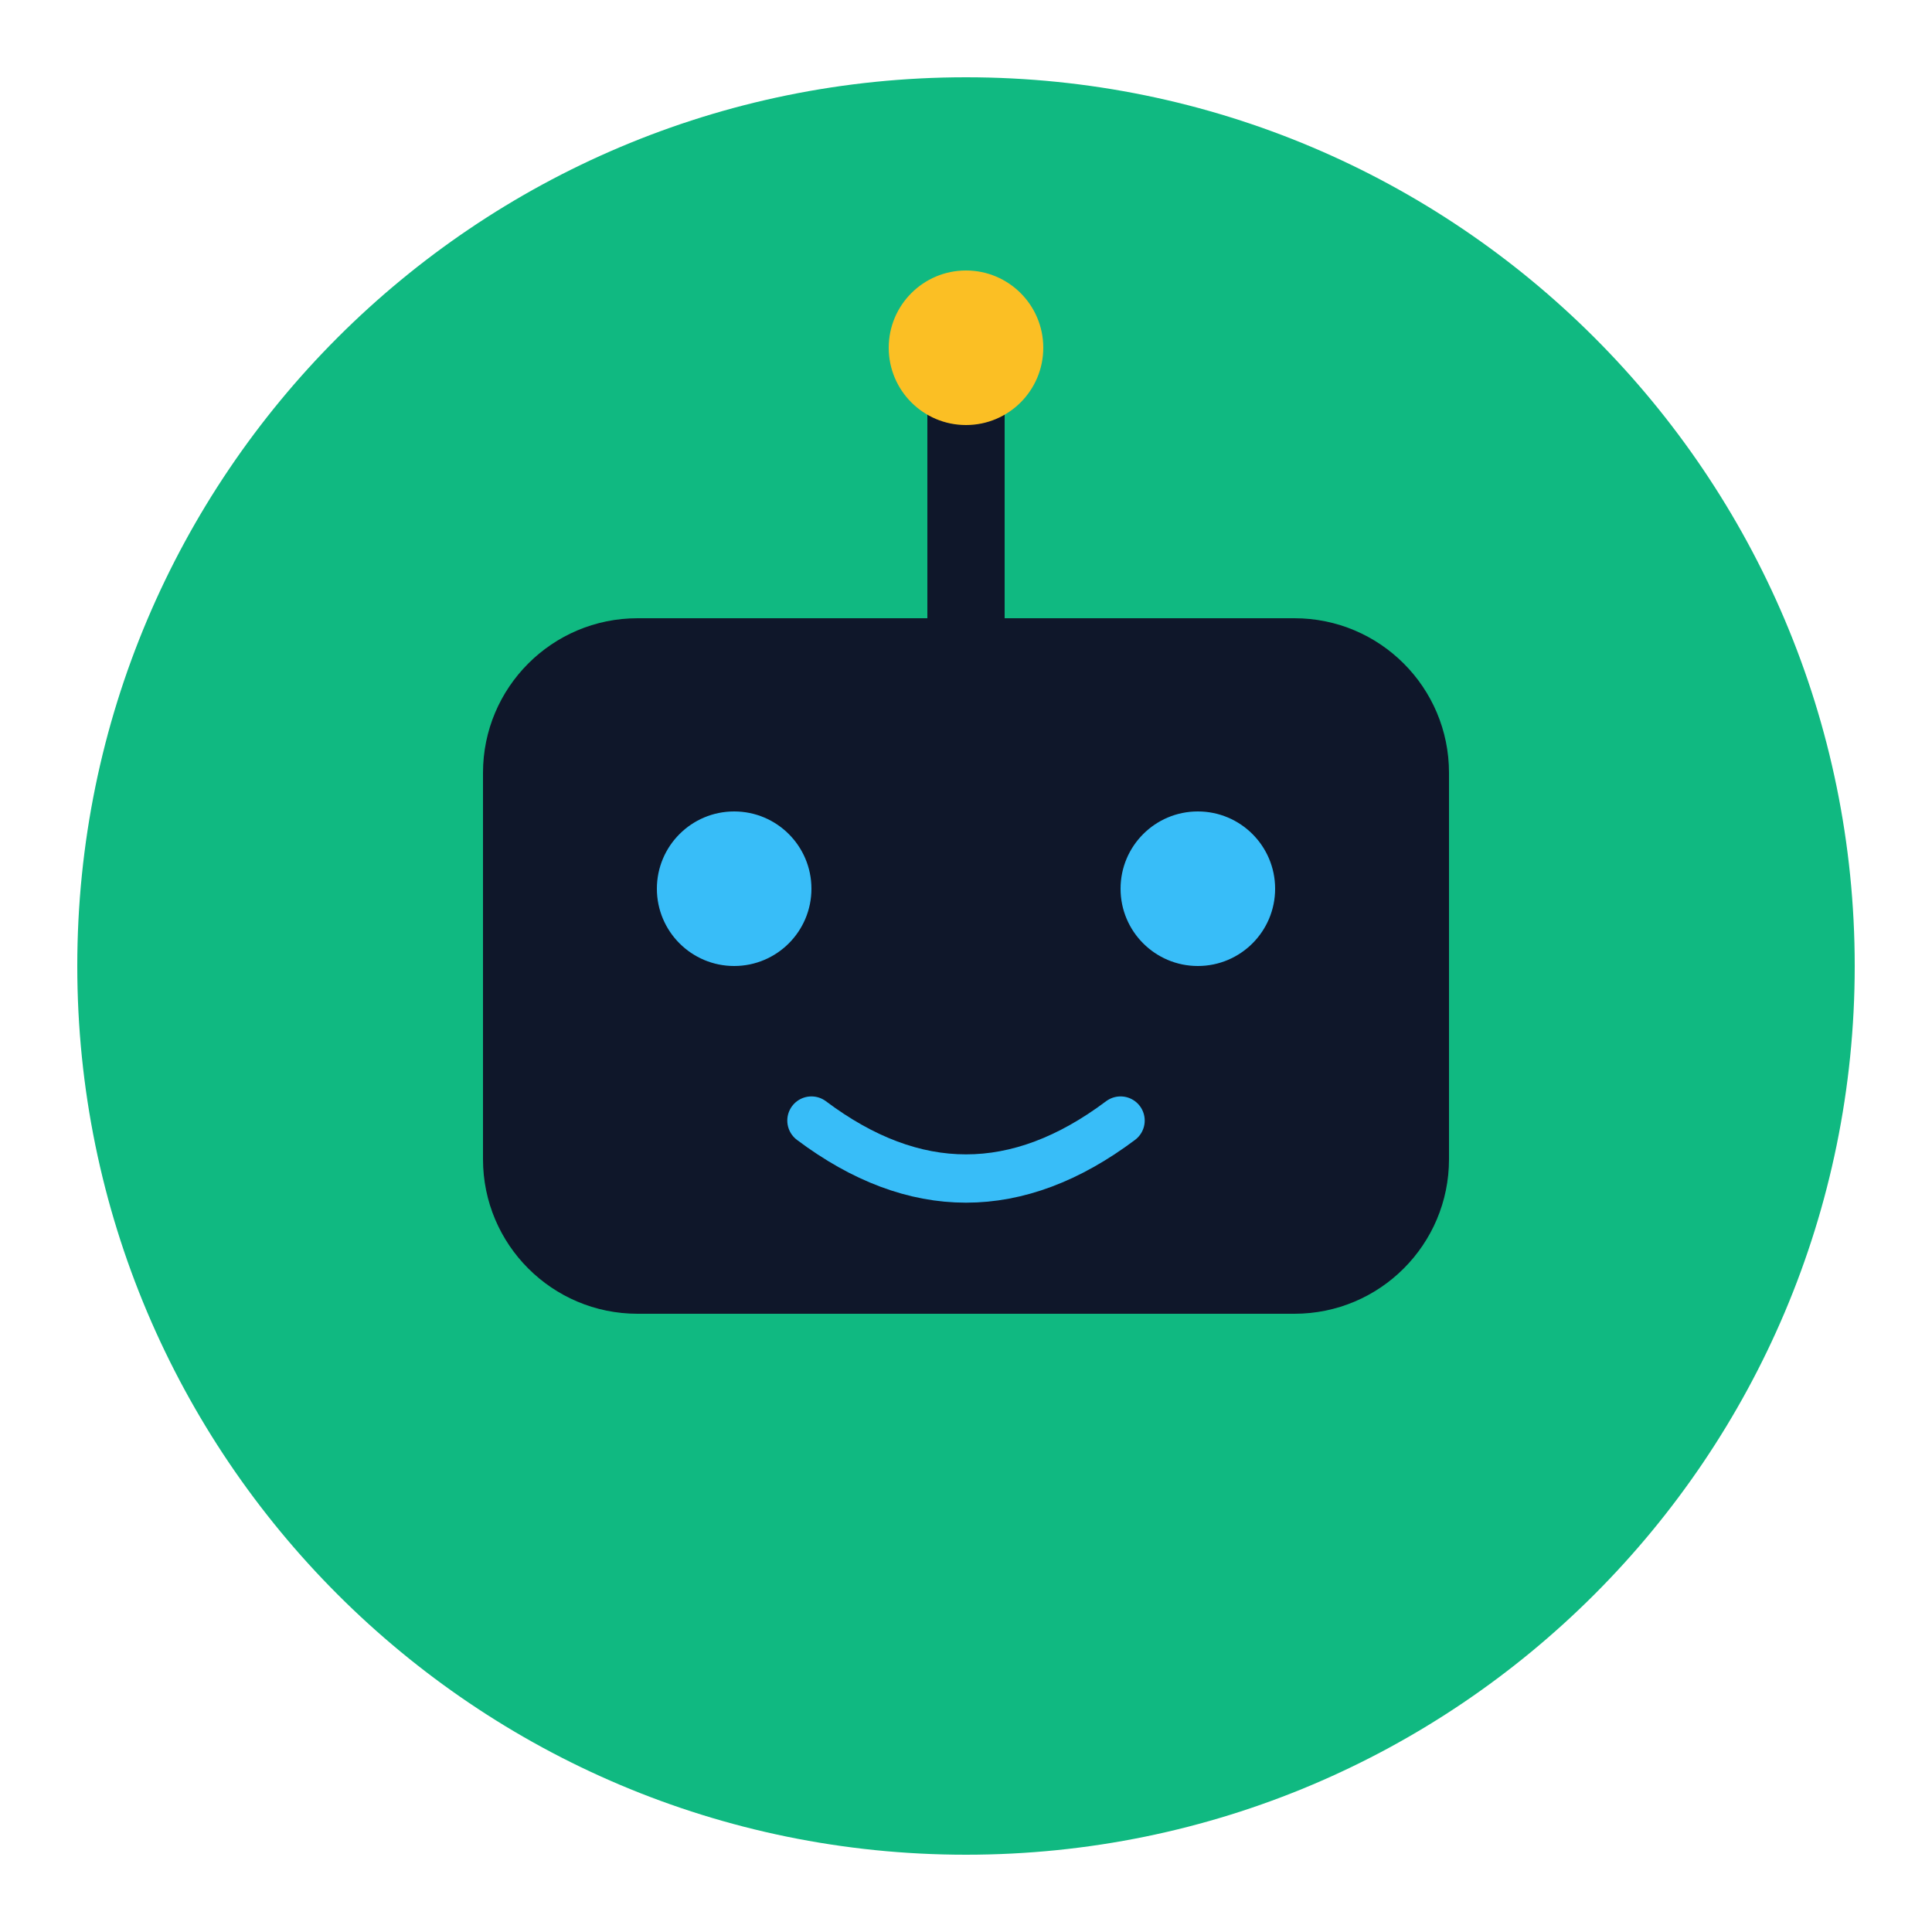
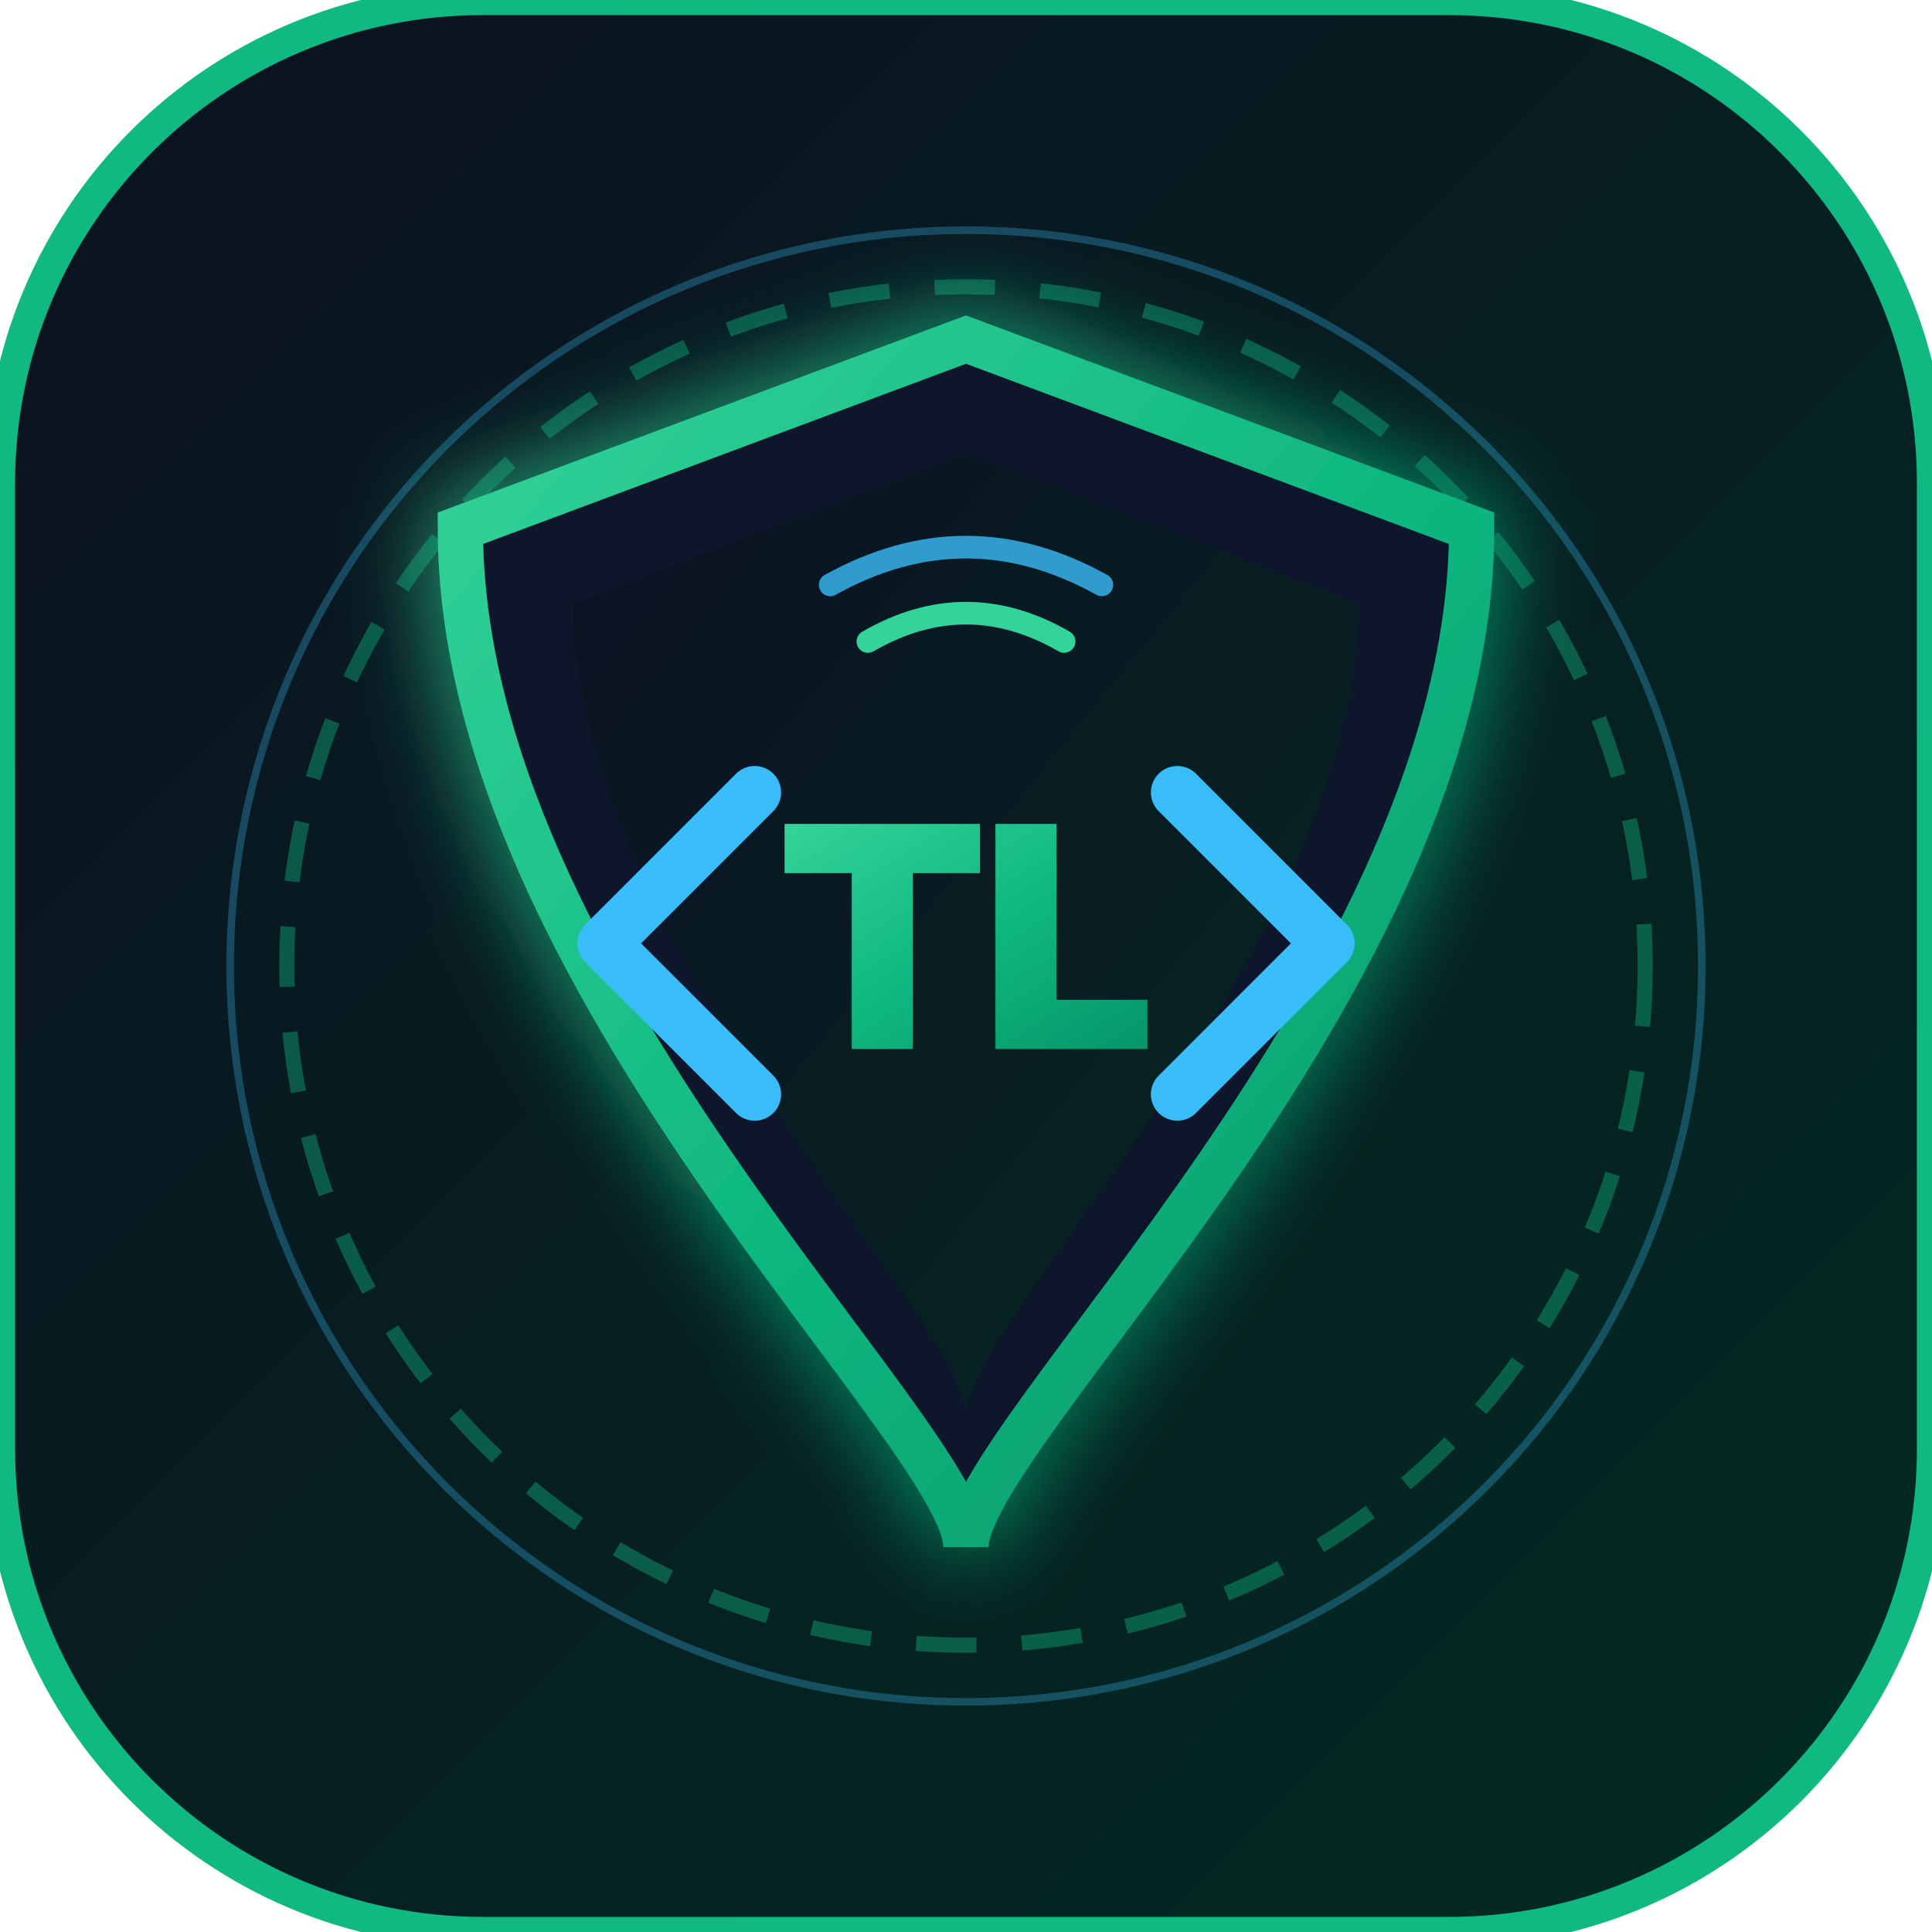
- <svg xmlns="http://www.w3.org/2000/svg" viewBox="0 0 100 100">
-   <circle cx="50" cy="50" r="46" fill="#10b981" />
-   <rect x="25" y="32" width="50" height="36" rx="8" fill="#0f172a" />
-   <circle cx="38" cy="46" r="4" fill="#38bdf8" />
-   <circle cx="62" cy="46" r="4" fill="#38bdf8" />
-   <path d="M 42 58 Q 50 64 58 58" stroke="#38bdf8" stroke-width="2.5" fill="none" stroke-linecap="round" />
-   <line x1="50" y1="32" x2="50" y2="20" stroke="#0f172a" stroke-width="4" stroke-linecap="round" />
-   <circle cx="50" cy="18" r="4" fill="#fbbf24" />
+ <svg xmlns="http://www.w3.org/2000/svg" viewBox="0 0 512 512" width="100%" height="100%">
+   <defs>
+     <linearGradient id="bgGrad" x1="0%" y1="0%" x2="100%" y2="100%">
+       <stop offset="0%" stop-color="#0b1120" />
+       <stop offset="100%" stop-color="#022c22" />
+     </linearGradient>
+     <linearGradient id="emeraldGrad" x1="0%" y1="0%" x2="100%" y2="100%">
+       <stop offset="0%" stop-color="#34d399" />
+       <stop offset="50%" stop-color="#10b981" />
+       <stop offset="100%" stop-color="#059669" />
+     </linearGradient>
+     <linearGradient id="cyanGrad" x1="0%" y1="0%" x2="100%" y2="100%">
+       <stop offset="0%" stop-color="#38bdf8" />
+       <stop offset="100%" stop-color="#0284c7" />
+     </linearGradient>
+     <filter id="glow" x="-20%" y="-20%" width="140%" height="140%">
+       <feGaussianBlur stdDeviation="12" result="blur" />
+       <feComposite in="SourceGraphic" in2="blur" operator="over" />
+     </filter>
+   </defs>
+   <rect width="512" height="512" rx="128" fill="url(#bgGrad)" stroke="#10b981" stroke-width="8" />
+   <circle cx="256" cy="256" r="180" fill="none" stroke="#10b981" stroke-width="4" stroke-dasharray="16 12" opacity="0.4" />
+   <circle cx="256" cy="256" r="195" fill="none" stroke="#38bdf8" stroke-width="2" opacity="0.3" />
+   <path d="M 256,90 L 390,140 C 390,260 256,380 256,410 C 256,380 122,260 122,140 Z" fill="#0f172a" stroke="url(#emeraldGrad)" stroke-width="12" filter="url(#glow)" />
+   <path d="M 256,120 L 360,160 C 360,250 256,350 256,375 C 256,350 152,250 152,160 Z" fill="url(#bgGrad)" opacity="0.8" />
+   <path d="M 200,210 L 160,250 L 200,290" fill="none" stroke="#38bdf8" stroke-width="14" stroke-linecap="round" stroke-linejoin="round" />
+   <path d="M 312,210 L 352,250 L 312,290" fill="none" stroke="#38bdf8" stroke-width="14" stroke-linecap="round" stroke-linejoin="round" />
+   <text x="256" y="278" font-family="system-ui, -apple-system, sans-serif" font-weight="900" font-size="82" fill="url(#emeraldGrad)" text-anchor="middle" letter-spacing="-2">TL</text>
+   <path d="M 230,170 Q 256,155 282,170" fill="none" stroke="#34d399" stroke-width="6" stroke-linecap="round" />
+   <path d="M 220,155 Q 256,135 292,155" fill="none" stroke="#38bdf8" stroke-width="6" stroke-linecap="round" opacity="0.8" />
</svg>
